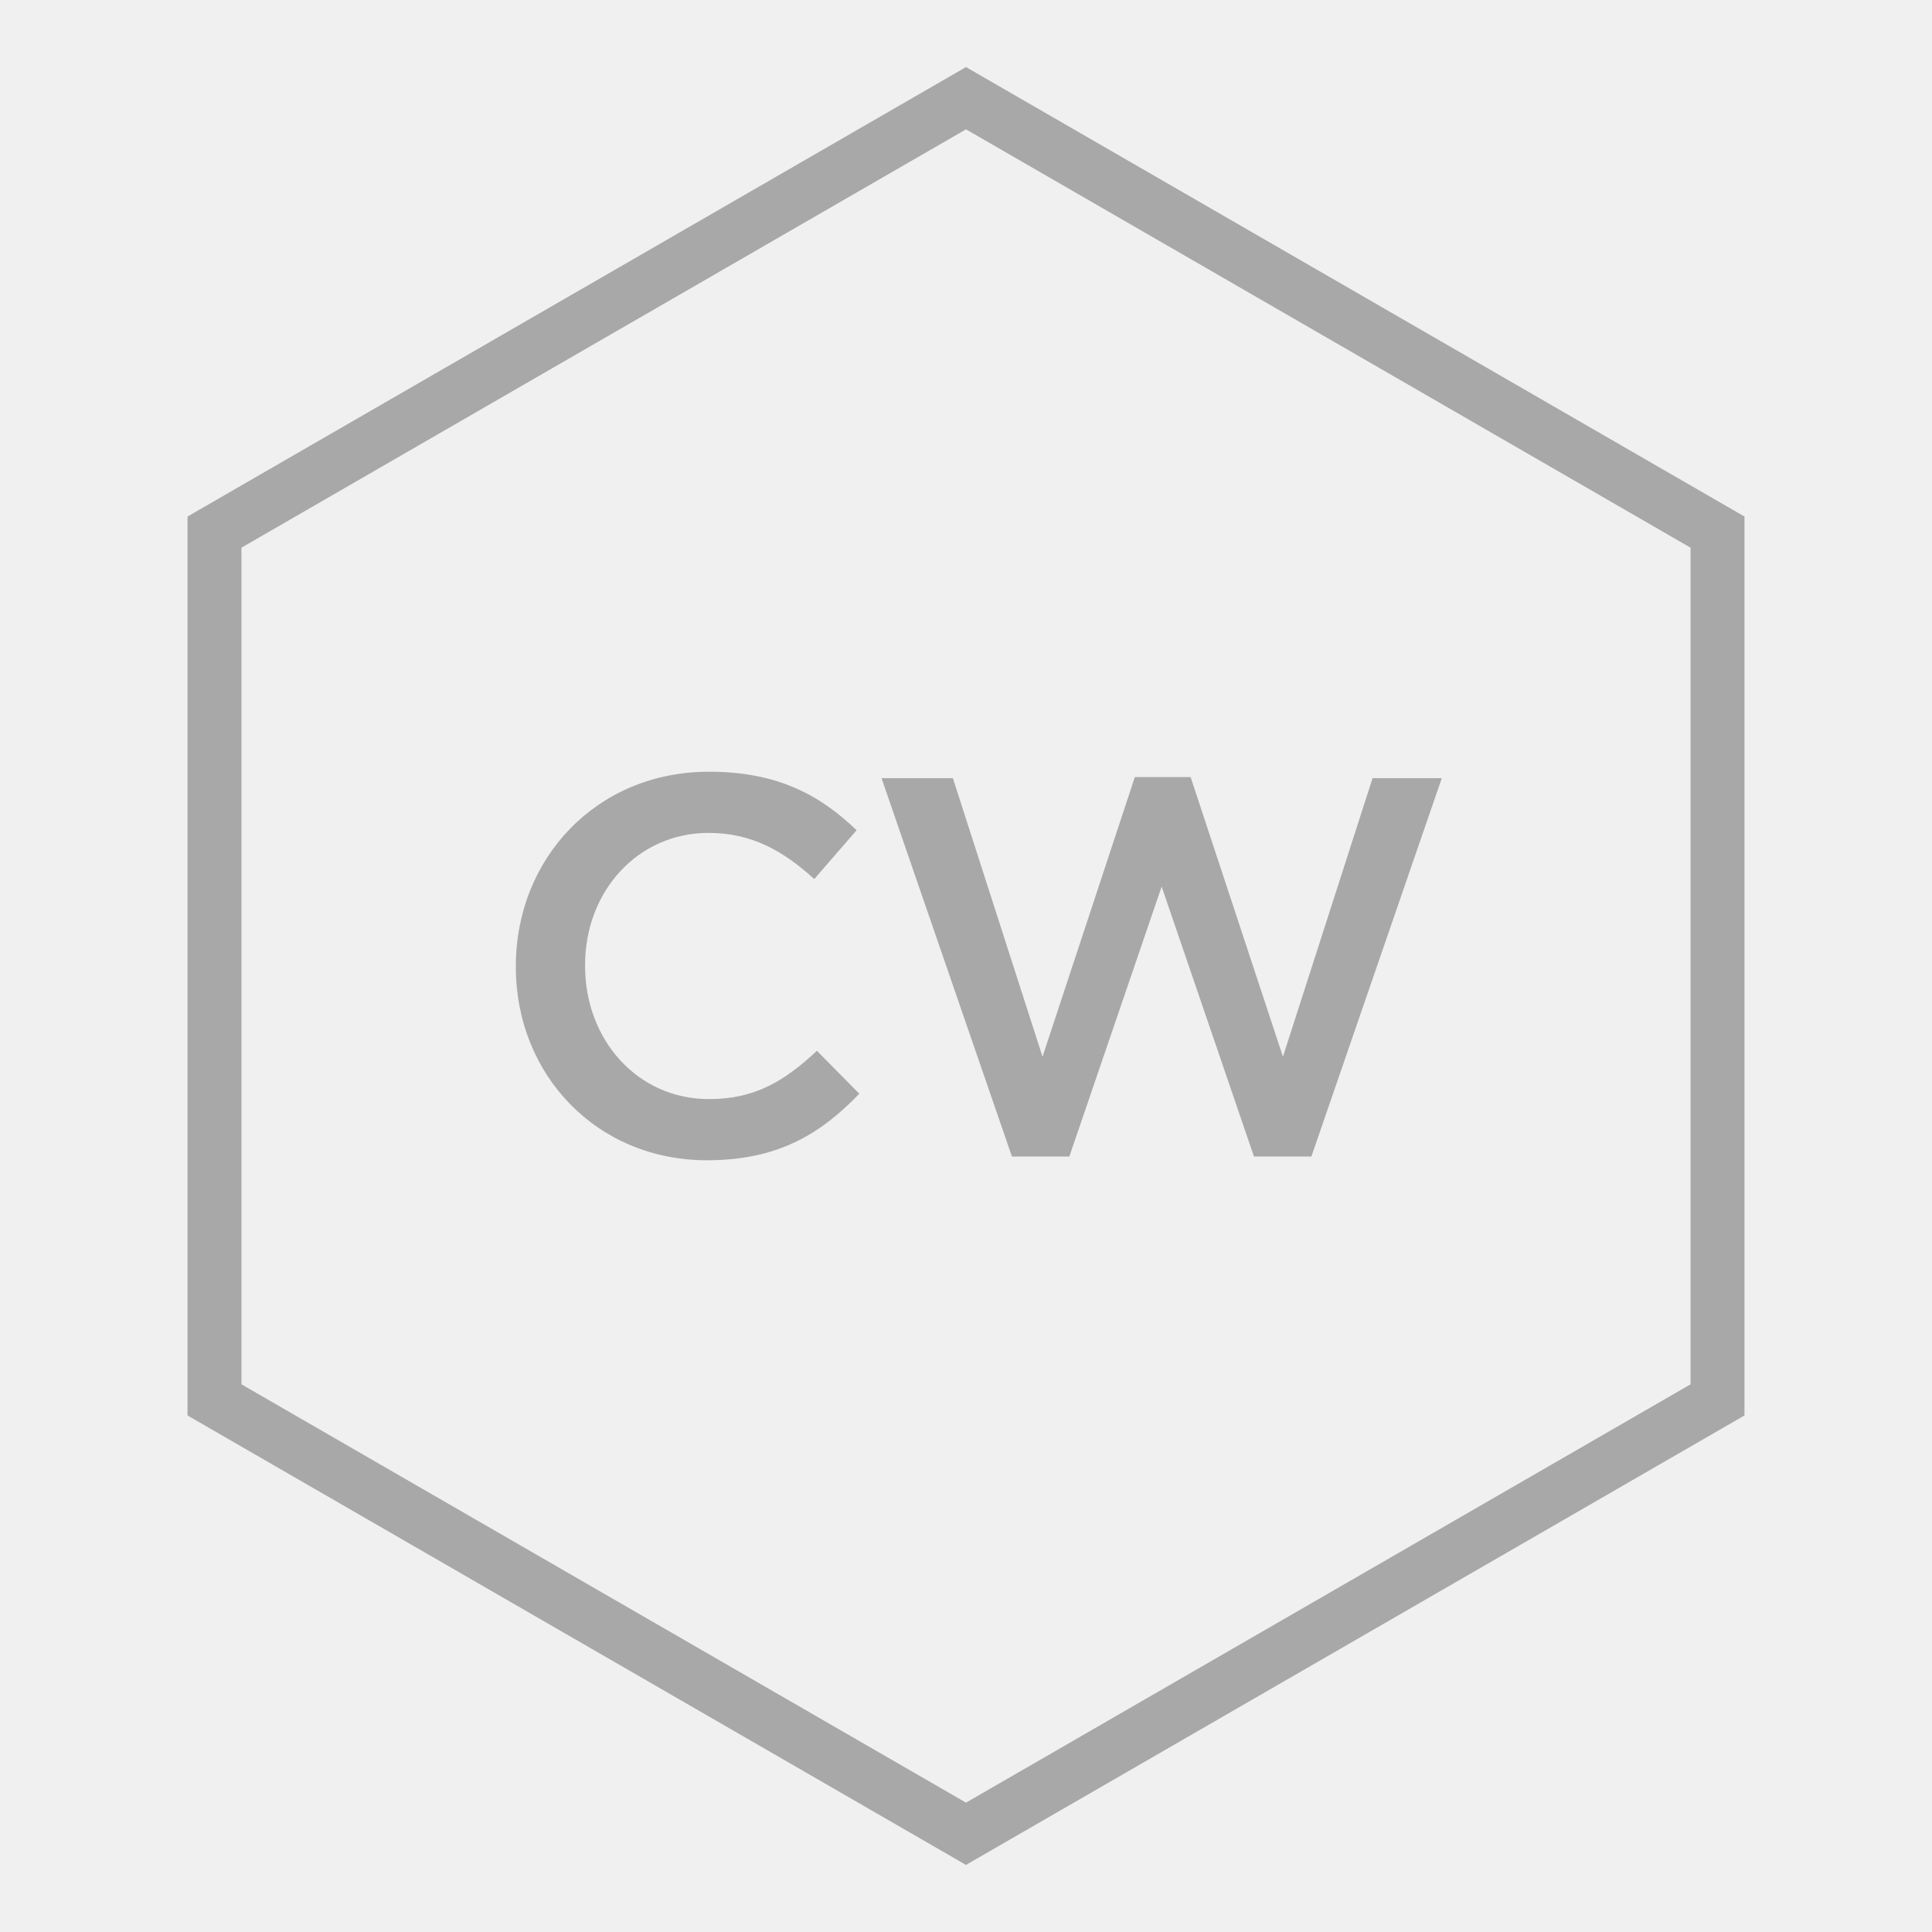
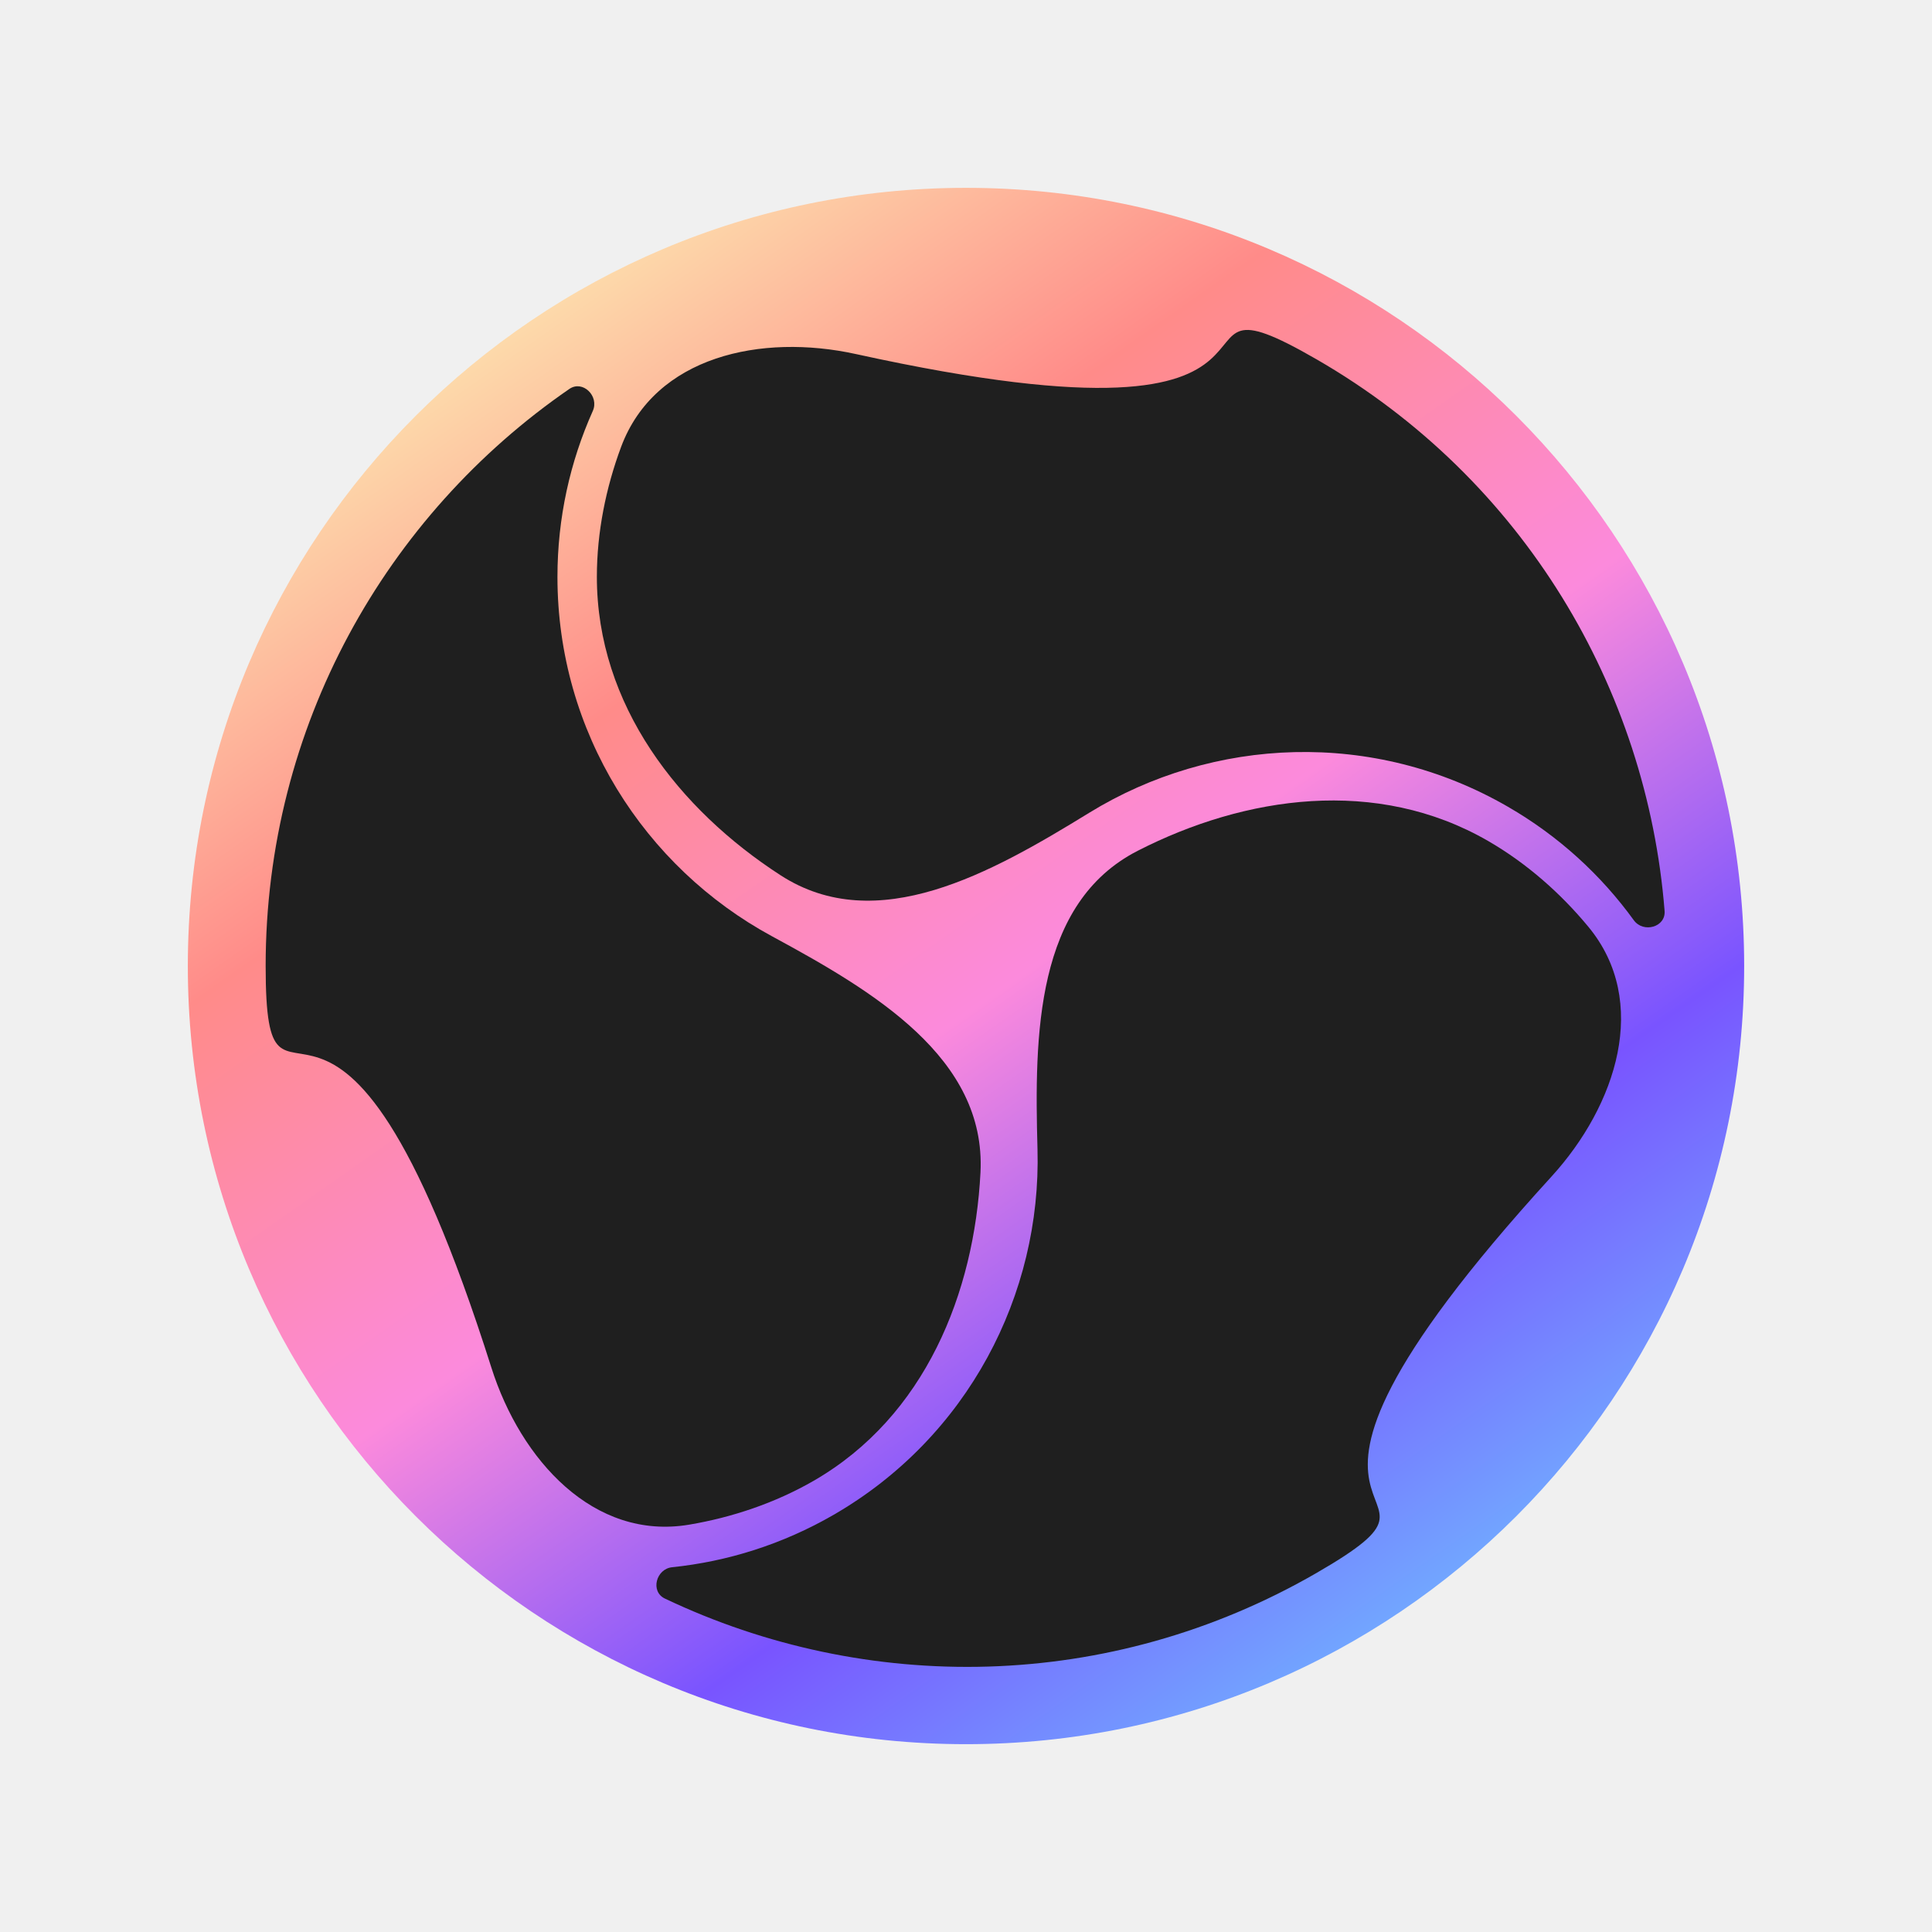
- <svg xmlns="http://www.w3.org/2000/svg" fill="none" height="144" viewBox="0 0 144 144" width="144">
-   <path d="m15.986 39.66 56.014-32.34 56.014 32.34v64.68l-56.014 32.339-56.014-32.339z" stroke="#000" stroke-opacity=".3" stroke-width="4.02" />
-   <path d="m52.688 86.48c5.24 0 8.44-1.92 11.36-4.96l-3.16-3.2c-2.4 2.24-4.6 3.6-8.04 3.6-5.36 0-9.24-4.44-9.24-9.92v-.08c0-5.48 3.92-9.84 9.2-9.84 3.24 0 5.6 1.36 7.88 3.44l3.16-3.64c-2.68-2.56-5.8-4.36-11-4.36-8.44 0-14.4 6.52-14.4 14.48v.08c0 8.04 6.04 14.4 14.24 14.4zm22.735-.28h4.28l6.88-20.12 6.88 20.12h4.28l9.72-28.2h-5.16l-6.68 20.76-6.88-20.84h-4.16l-6.88 20.84-6.68-20.76h-5.32z" fill="#000" fill-opacity=".3" />
+ <svg xmlns="http://www.w3.org/2000/svg" width="144" height="144" viewBox="0 0 144 144" fill="none">
+   <g clip-path="url(#clip0)">
+     <path d="M72 130.001C104.033 130.001 130 104.033 130 72.001C130 39.968 104.033 14.001 72 14.001C39.968 14.001 14 39.968 14 72.001C14 104.033 39.968 130.001 72 130.001Z" fill="url(#paint0_linear)" />
+     <path d="M60.66 110.361C68.965 105.566 72.62 96.363 73.079 87.389C73.516 78.837 65.077 73.865 57.546 69.788C48.028 64.636 41.549 54.563 41.549 43.001C41.549 38.598 42.492 34.412 44.184 30.631C44.678 29.524 43.434 28.303 42.436 28.99C28.766 38.401 19.8 54.149 19.8 72.001C19.8 87.361 24.897 64.975 36.627 101.94C38.809 108.817 44.252 114.837 51.366 113.639C54.572 113.099 57.789 112.019 60.66 110.361Z" fill="#1F1F1F" />
+     <path d="M44.487 42.992C44.487 52.582 50.63 60.35 58.172 65.233C65.36 69.888 73.886 65.066 81.181 60.582C90.402 54.915 102.365 54.341 112.378 60.122C116.192 62.323 119.345 65.233 121.774 68.588C122.485 69.57 124.164 69.104 124.069 67.896C122.754 51.352 113.598 35.712 98.138 26.787C84.836 19.107 101.674 34.713 63.797 26.39C56.75 24.841 48.816 26.545 46.295 33.305C45.16 36.35 44.487 39.677 44.487 42.992Z" fill="#1F1F1F" />
+     <path d="M110.91 62.678C102.604 57.883 92.807 59.319 84.806 63.409C77.181 67.306 77.094 77.1 77.329 85.661C77.627 96.48 72.142 107.127 62.13 112.908C58.317 115.109 54.22 116.386 50.1 116.812C48.894 116.936 48.458 118.625 49.552 119.145C64.537 126.279 82.659 126.169 98.119 117.244C111.421 109.564 89.486 116.342 115.633 87.701C120.497 82.373 122.99 74.65 118.396 69.088C116.326 66.581 113.781 64.335 110.91 62.678Z" fill="#1F1F1F" />
+   </g>
+   <defs>
+     <linearGradient id="paint0_linear" x1="35.576" y1="18.873" x2="109.816" y2="124.665" gradientUnits="userSpaceOnUse">
+       <stop stop-color="#FCECB2" />
+       <stop offset="0.26" stop-color="#FF8B89" />
+       <stop offset="0.521" stop-color="#FC8ADC" />
+       <stop offset="0.755" stop-color="#7954FF" />
+       <stop offset="1" stop-color="#70BCFF" />
+     </linearGradient>
+     <clipPath id="clip0">
+       <rect width="116" height="116" fill="white" transform="translate(14 14.0007)" />
+     </clipPath>
+   </defs>
</svg>
